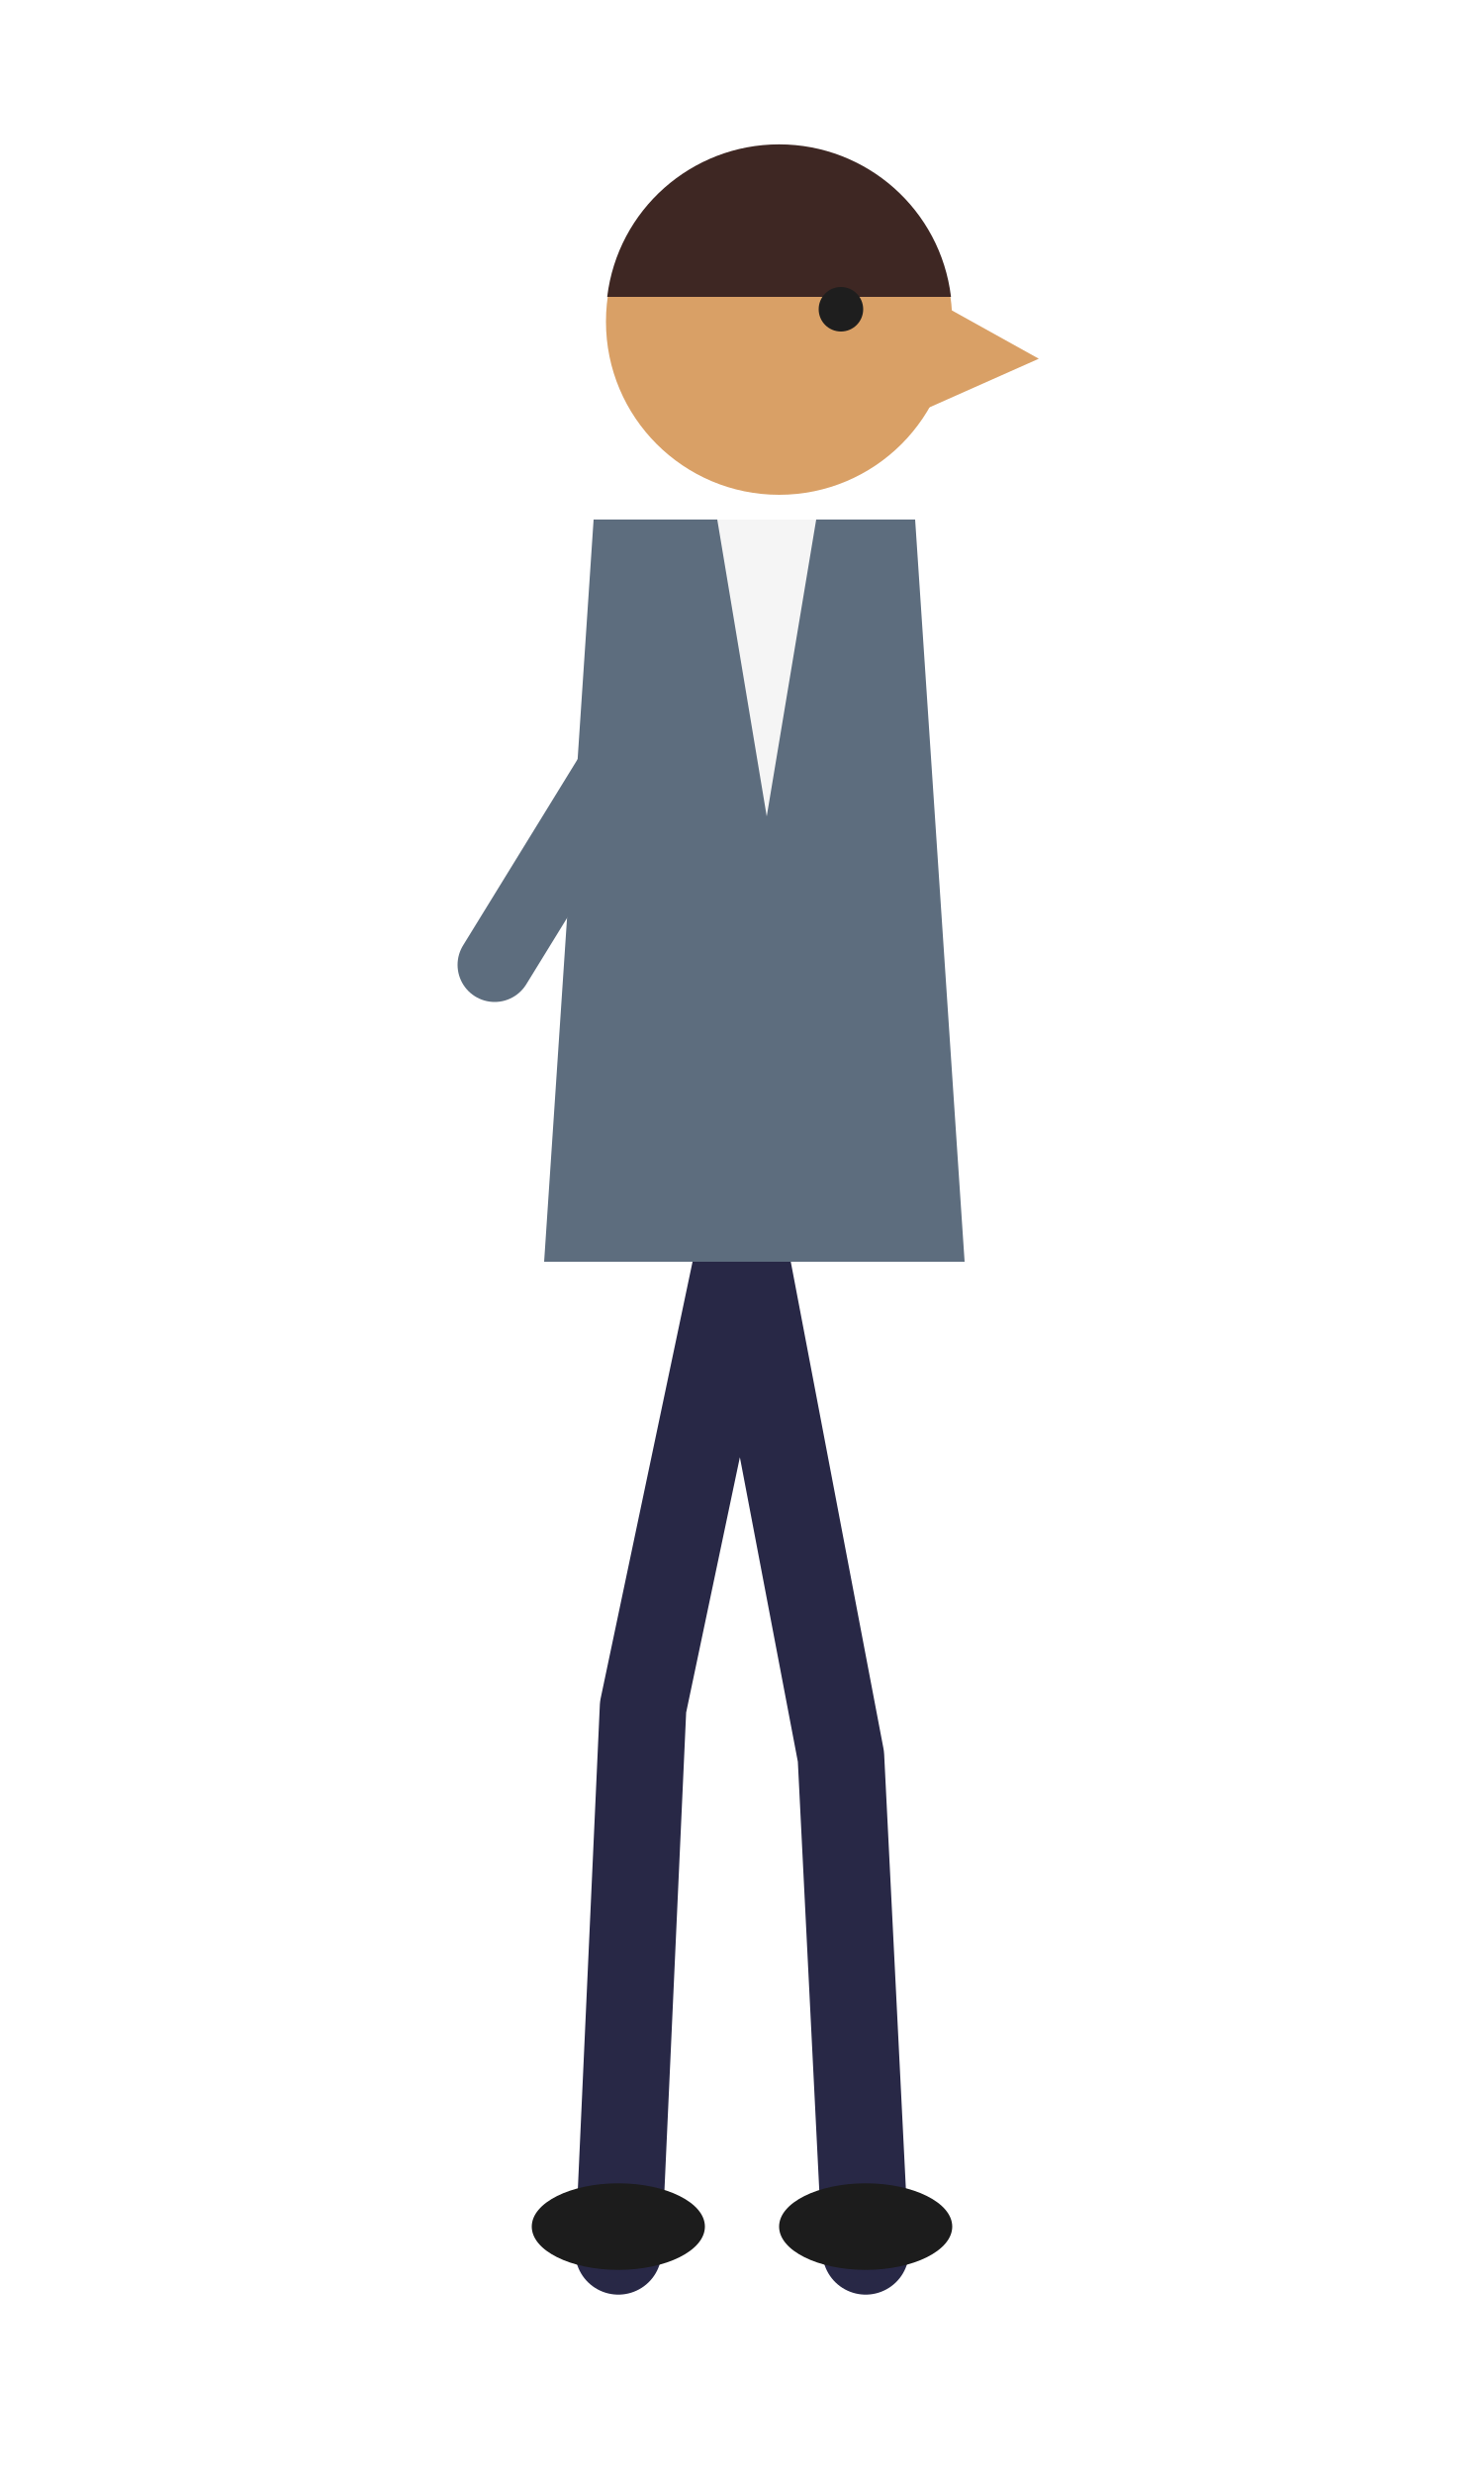
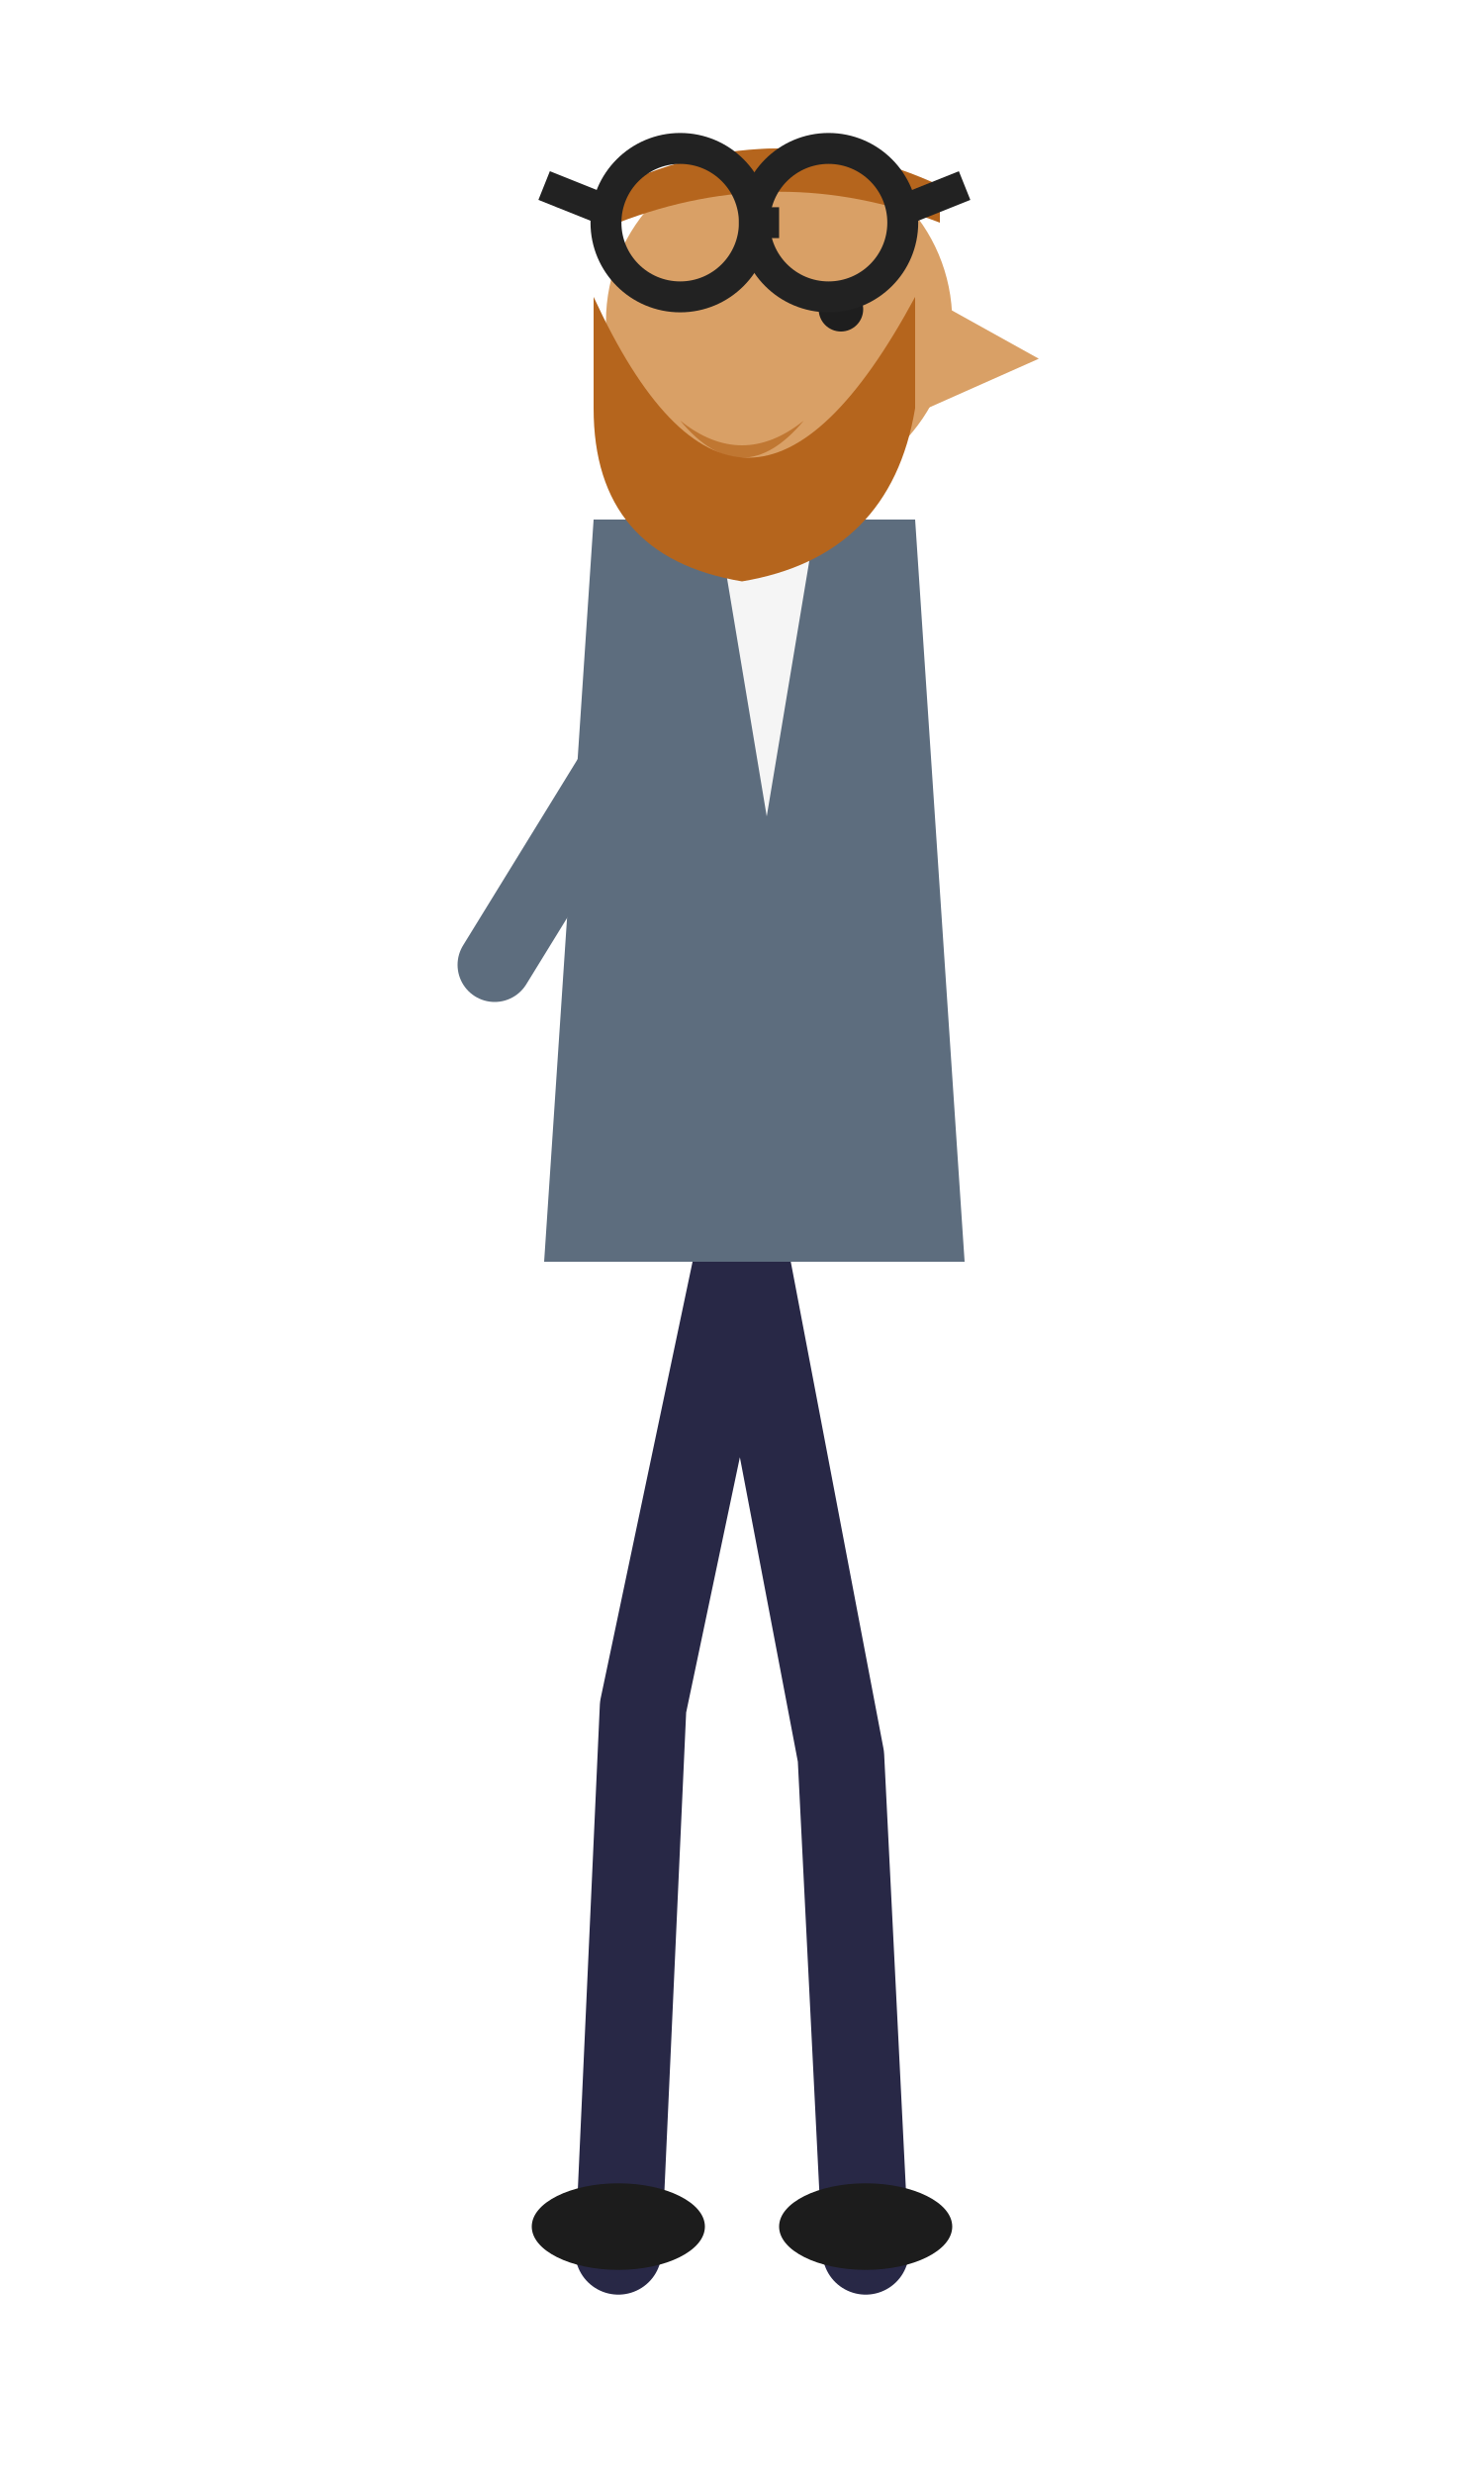
<svg xmlns="http://www.w3.org/2000/svg" viewBox="0 0 120 200" width="120" height="200">
  <g stroke="#282846" stroke-width="7" stroke-linecap="round" fill="none" stroke-linejoin="round">
    <path d="M60 100 L68 142 L70 182 M60 100 L52 138 L50 182" />
  </g>
  <ellipse cx="70" cy="180" rx="7" ry="3.5" fill="#1c1c1c" />
  <ellipse cx="50" cy="180" rx="7" ry="3.5" fill="#1c1c1c" />
  <path d="M48 42 L74 42 L78 102 L44 102 Z" fill="#5d6d7e" />
  <path d="M58 42 L66 42 L62 66 Z" fill="#f5f5f5" />
  <g stroke="#5d6d7e" stroke-width="6" stroke-linecap="round" fill="none">
    <path d="M56 52 L40 78" />
  </g>
  <circle cx="63" cy="26" r="14" fill="#d9a066" />
  <path d="M75 24 L84 29 L75 33 Z" fill="#d9a066" />
-   <path d="M49.1 24 A14 14 0 0 1 76.9 24 Z" fill="#3e2723" />
+   <path d="M50 15 Q63 9 76 15 L76 18 Q63 13 50 18 Z" fill="#b5651d" />
  <circle cx="68" cy="25" r="1.8" fill="#1e1e1e" />
+   <g stroke="#222" stroke-width="2.5" fill="none">
+     <circle cx="55" cy="18" r="6" />
+     <circle cx="67" cy="18" r="6" />
+     <path d="M61 18 L63 18 M49 17 L44 15 M73 17 L78 15" />
+   </g>
+   <path d="M48 24 Q60 50 74 24 L74 33 Q72 45 60 47 Q48 45 48 33 Z" fill="#b5651d" />
+   <path d="M55 34 Q60 38 65 34 Q60 40 55 34 Z" fill="#b5651d" opacity="0.7" />
</svg>
